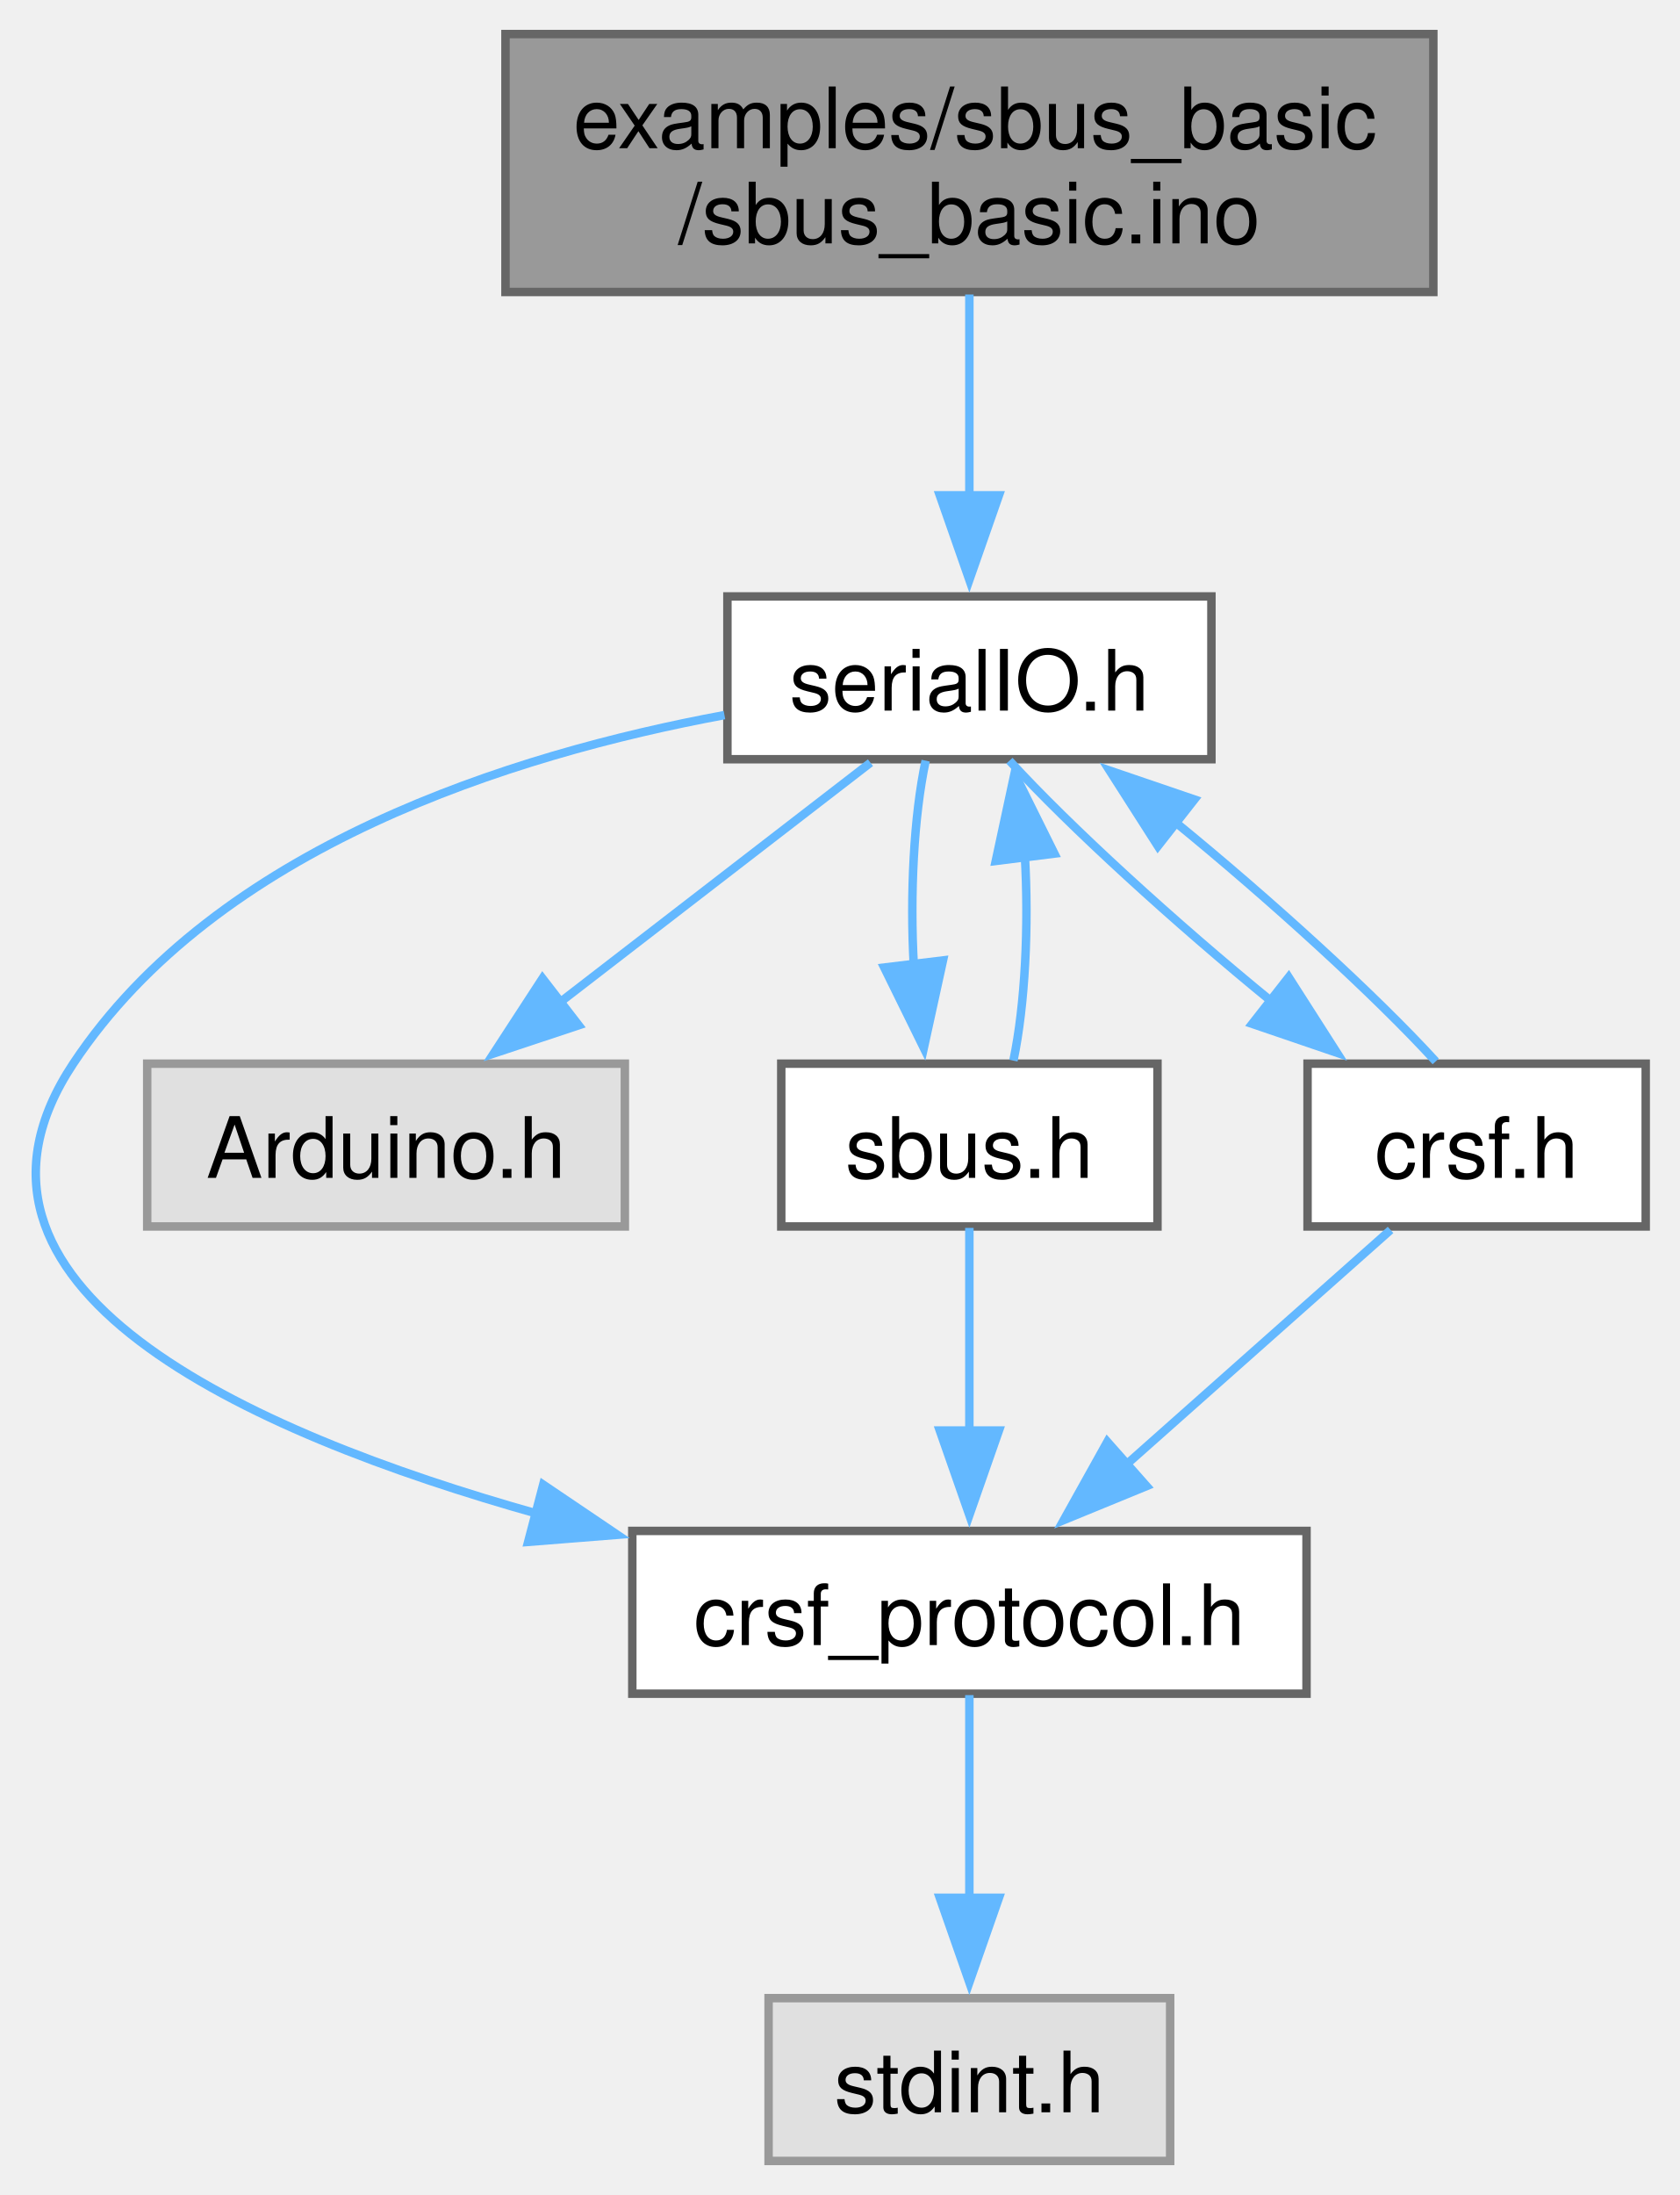
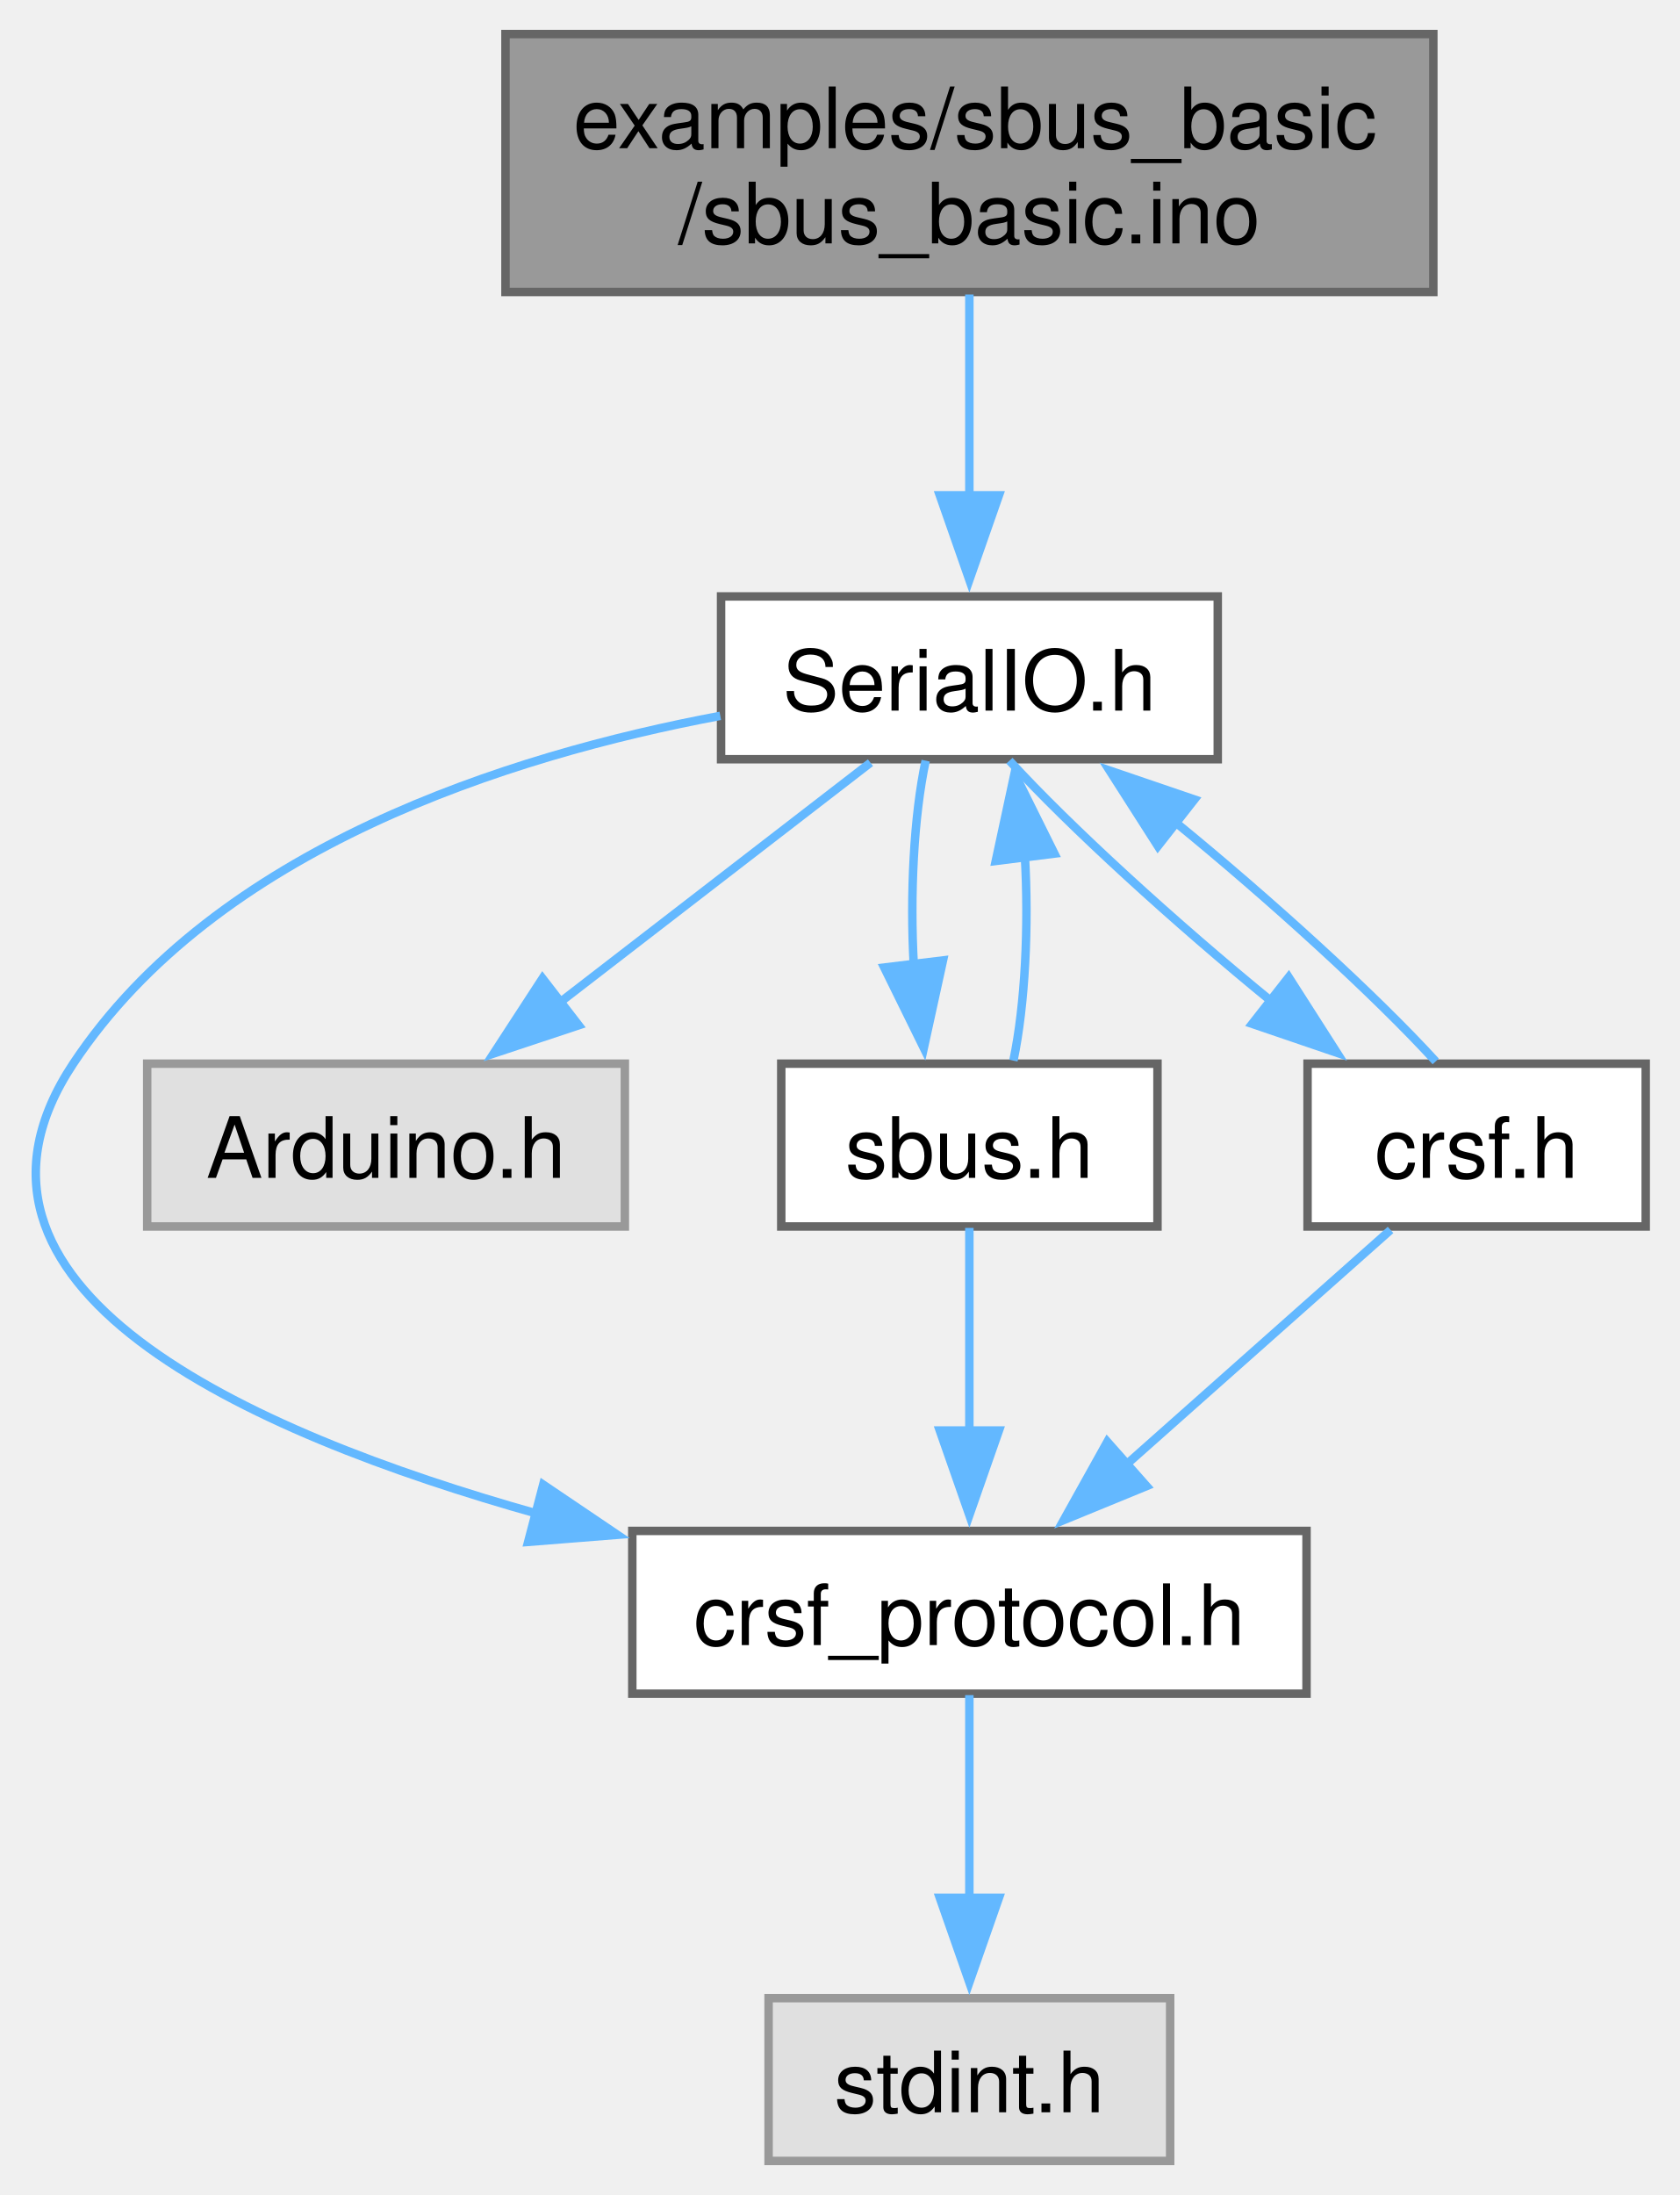
<svg xmlns="http://www.w3.org/2000/svg" xmlns:xlink="http://www.w3.org/1999/xlink" width="199pt" height="260pt" viewBox="0.00 0.00 198.66 259.50">
  <g id="graph0" class="graph" transform="scale(1 1) rotate(0) translate(4 255.5)">
    <g id="Node000001" class="node">
      <g id="a_Node000001">
        <a xlink:title=" ">
          <polygon fill="#999999" stroke="#666666" points="165.54,-251.5 55.79,-251.5 55.79,-221 165.54,-221 165.54,-251.5" />
          <text text-anchor="start" x="63.79" y="-238" font-family="Helvetica,sans-Serif" font-size="10.00">examples/sbus_basic</text>
          <text text-anchor="middle" x="110.66" y="-226.75" font-family="Helvetica,sans-Serif" font-size="10.00">/sbus_basic.ino</text>
        </a>
      </g>
    </g>
    <g id="Node000002" class="node">
      <g id="a_Node000002">
-         <a xlink:href="serialIO_8h.html" target="_top" xlink:title="Header file for serial input/output (IO) functionality.">
-           <polygon fill="white" stroke="#666666" points="139.29,-185 82.04,-185 82.04,-165.75 139.29,-165.75 139.29,-185" />
-           <text text-anchor="middle" x="110.66" y="-171.5" font-family="Helvetica,sans-Serif" font-size="10.00">serialIO.h</text>
+         <a xlink:href="SerialIO_8h.html" target="_top" xlink:title="Header file for serial input/output (IO) functionality.">
+           <polygon fill="white" stroke="#666666" points="140.04,-185 81.29,-185 81.29,-165.75 140.04,-165.75 140.04,-185" />
+           <text text-anchor="middle" x="110.66" y="-171.5" font-family="Helvetica,sans-Serif" font-size="10.00">SerialIO.h</text>
        </a>
      </g>
    </g>
    <g id="edge1_Node000001_Node000002" class="edge">
      <g id="a_edge1_Node000001_Node000002">
        <a xlink:title=" ">
          <path fill="none" stroke="#63b8ff" d="M110.66,-220.7C110.66,-213.46 110.66,-204.59 110.66,-196.69" />
          <polygon fill="#63b8ff" stroke="#63b8ff" points="114.16,-196.96 110.66,-186.96 107.16,-196.96 114.16,-196.96" />
        </a>
      </g>
    </g>
    <g id="Node000003" class="node">
      <g id="a_Node000003">
        <a xlink:href="crsf__protocol_8h.html" target="_top" xlink:title="Header file for the CRSF protocol implementation.">
          <polygon fill="white" stroke="#666666" points="150.54,-74.5 70.79,-74.5 70.79,-55.25 150.54,-55.25 150.54,-74.5" />
          <text text-anchor="middle" x="110.66" y="-61" font-family="Helvetica,sans-Serif" font-size="10.00">crsf_protocol.h</text>
        </a>
      </g>
    </g>
    <g id="edge2_Node000002_Node000003" class="edge">
      <g id="a_edge2_Node000002_Node000003">
        <a xlink:title=" ">
-           <path fill="none" stroke="#63b8ff" d="M81.69,-170.97C56.57,-166.31 21.67,-155.37 4.66,-129.75 -12.79,-103.47 24.64,-86.33 59.74,-76.48" />
+           <path fill="none" stroke="#63b8ff" d="M81.2,-170.88C56.12,-166.17 21.56,-155.2 4.66,-129.75 -12.79,-103.47 24.64,-86.33 59.74,-76.48" />
          <polygon fill="#63b8ff" stroke="#63b8ff" points="60.25,-79.97 69.03,-74.04 58.47,-73.2 60.25,-79.97" />
        </a>
      </g>
    </g>
    <g id="Node000005" class="node">
      <g id="a_Node000005">
        <a xlink:title=" ">
          <polygon fill="#e0e0e0" stroke="#999999" points="69.91,-129.75 13.41,-129.75 13.41,-110.5 69.91,-110.5 69.91,-129.75" />
          <text text-anchor="middle" x="41.66" y="-116.25" font-family="Helvetica,sans-Serif" font-size="10.00">Arduino.h</text>
        </a>
      </g>
    </g>
    <g id="edge4_Node000002_Node000005" class="edge">
      <g id="a_edge4_Node000002_Node000005">
        <a xlink:title=" ">
          <path fill="none" stroke="#63b8ff" d="M98.96,-165.34C88.88,-157.57 74.12,-146.17 62.1,-136.9" />
          <polygon fill="#63b8ff" stroke="#63b8ff" points="64.45,-134.29 54.39,-130.95 60.17,-139.83 64.45,-134.29" />
        </a>
      </g>
    </g>
    <g id="Node000006" class="node">
      <g id="a_Node000006">
        <a xlink:href="sbus_8h.html" target="_top" xlink:title="Header file for the SBUS protocol implementation.">
          <polygon fill="white" stroke="#666666" points="132.91,-129.75 88.41,-129.75 88.41,-110.5 132.91,-110.5 132.91,-129.75" />
          <text text-anchor="middle" x="110.66" y="-116.25" font-family="Helvetica,sans-Serif" font-size="10.00">sbus.h</text>
        </a>
      </g>
    </g>
    <g id="edge5_Node000002_Node000006" class="edge">
      <g id="a_edge5_Node000002_Node000006">
        <a xlink:title=" ">
          <path fill="none" stroke="#63b8ff" d="M105.49,-165.58C104.08,-158.99 103.62,-149.71 104.09,-141.32" />
          <polygon fill="#63b8ff" stroke="#63b8ff" points="107.54,-141.96 105.27,-131.61 100.59,-141.12 107.54,-141.96" />
        </a>
      </g>
    </g>
    <g id="Node000007" class="node">
      <g id="a_Node000007">
        <a xlink:href="crsf_8h.html" target="_top" xlink:title="Header file for the CRSF protocol implementation.">
          <polygon fill="white" stroke="#666666" points="190.66,-129.75 150.66,-129.75 150.66,-110.5 190.66,-110.5 190.66,-129.75" />
          <text text-anchor="middle" x="170.66" y="-116.25" font-family="Helvetica,sans-Serif" font-size="10.00">crsf.h</text>
        </a>
      </g>
    </g>
    <g id="edge8_Node000002_Node000007" class="edge">
      <g id="a_edge8_Node000002_Node000007">
        <a xlink:title=" ">
          <path fill="none" stroke="#63b8ff" d="M115.4,-165.58C122.47,-157.84 135.02,-146.39 146.49,-137.04" />
          <polygon fill="#63b8ff" stroke="#63b8ff" points="148.43,-139.97 154.14,-131.04 144.11,-134.46 148.43,-139.97" />
        </a>
      </g>
    </g>
    <g id="Node000004" class="node">
      <g id="a_Node000004">
        <a xlink:title=" ">
          <polygon fill="#e0e0e0" stroke="#999999" points="134.41,-19.25 86.91,-19.25 86.91,0 134.41,0 134.41,-19.25" />
          <text text-anchor="middle" x="110.66" y="-5.75" font-family="Helvetica,sans-Serif" font-size="10.00">stdint.h</text>
        </a>
      </g>
    </g>
    <g id="edge3_Node000003_Node000004" class="edge">
      <g id="a_edge3_Node000003_Node000004">
        <a xlink:title=" ">
          <path fill="none" stroke="#63b8ff" d="M110.66,-55.08C110.66,-48.57 110.66,-39.42 110.66,-31.12" />
          <polygon fill="#63b8ff" stroke="#63b8ff" points="114.16,-31.12 110.66,-21.12 107.16,-31.12 114.16,-31.12" />
        </a>
      </g>
    </g>
    <g id="edge7_Node000006_Node000002" class="edge">
      <g id="a_edge7_Node000006_Node000002">
        <a xlink:title=" ">
          <path fill="none" stroke="#63b8ff" d="M115.87,-130.11C117.26,-136.75 117.71,-146.05 117.22,-154.42" />
          <polygon fill="#63b8ff" stroke="#63b8ff" points="113.78,-153.72 116.01,-164.08 120.72,-154.59 113.78,-153.72" />
        </a>
      </g>
    </g>
    <g id="edge6_Node000006_Node000003" class="edge">
      <g id="a_edge6_Node000006_Node000003">
        <a xlink:title=" ">
          <path fill="none" stroke="#63b8ff" d="M110.66,-110.33C110.66,-103.82 110.66,-94.67 110.66,-86.37" />
          <polygon fill="#63b8ff" stroke="#63b8ff" points="114.16,-86.37 110.66,-76.37 107.16,-86.37 114.16,-86.37" />
        </a>
      </g>
    </g>
    <g id="edge10_Node000007_Node000002" class="edge">
      <g id="a_edge10_Node000007_Node000002">
        <a xlink:title=" ">
          <path fill="none" stroke="#63b8ff" d="M165.82,-130.02C158.75,-137.76 146.27,-149.14 134.86,-158.44" />
          <polygon fill="#63b8ff" stroke="#63b8ff" points="132.96,-155.48 127.25,-164.41 137.28,-160.99 132.96,-155.48" />
        </a>
      </g>
    </g>
    <g id="edge9_Node000007_Node000003" class="edge">
      <g id="a_edge9_Node000007_Node000003">
        <a xlink:title=" ">
          <path fill="none" stroke="#63b8ff" d="M160.48,-110.09C151.9,-102.47 139.39,-91.37 129.06,-82.2" />
          <polygon fill="#63b8ff" stroke="#63b8ff" points="131.62,-79.8 121.82,-75.78 126.98,-85.04 131.62,-79.8" />
        </a>
      </g>
    </g>
  </g>
</svg>
